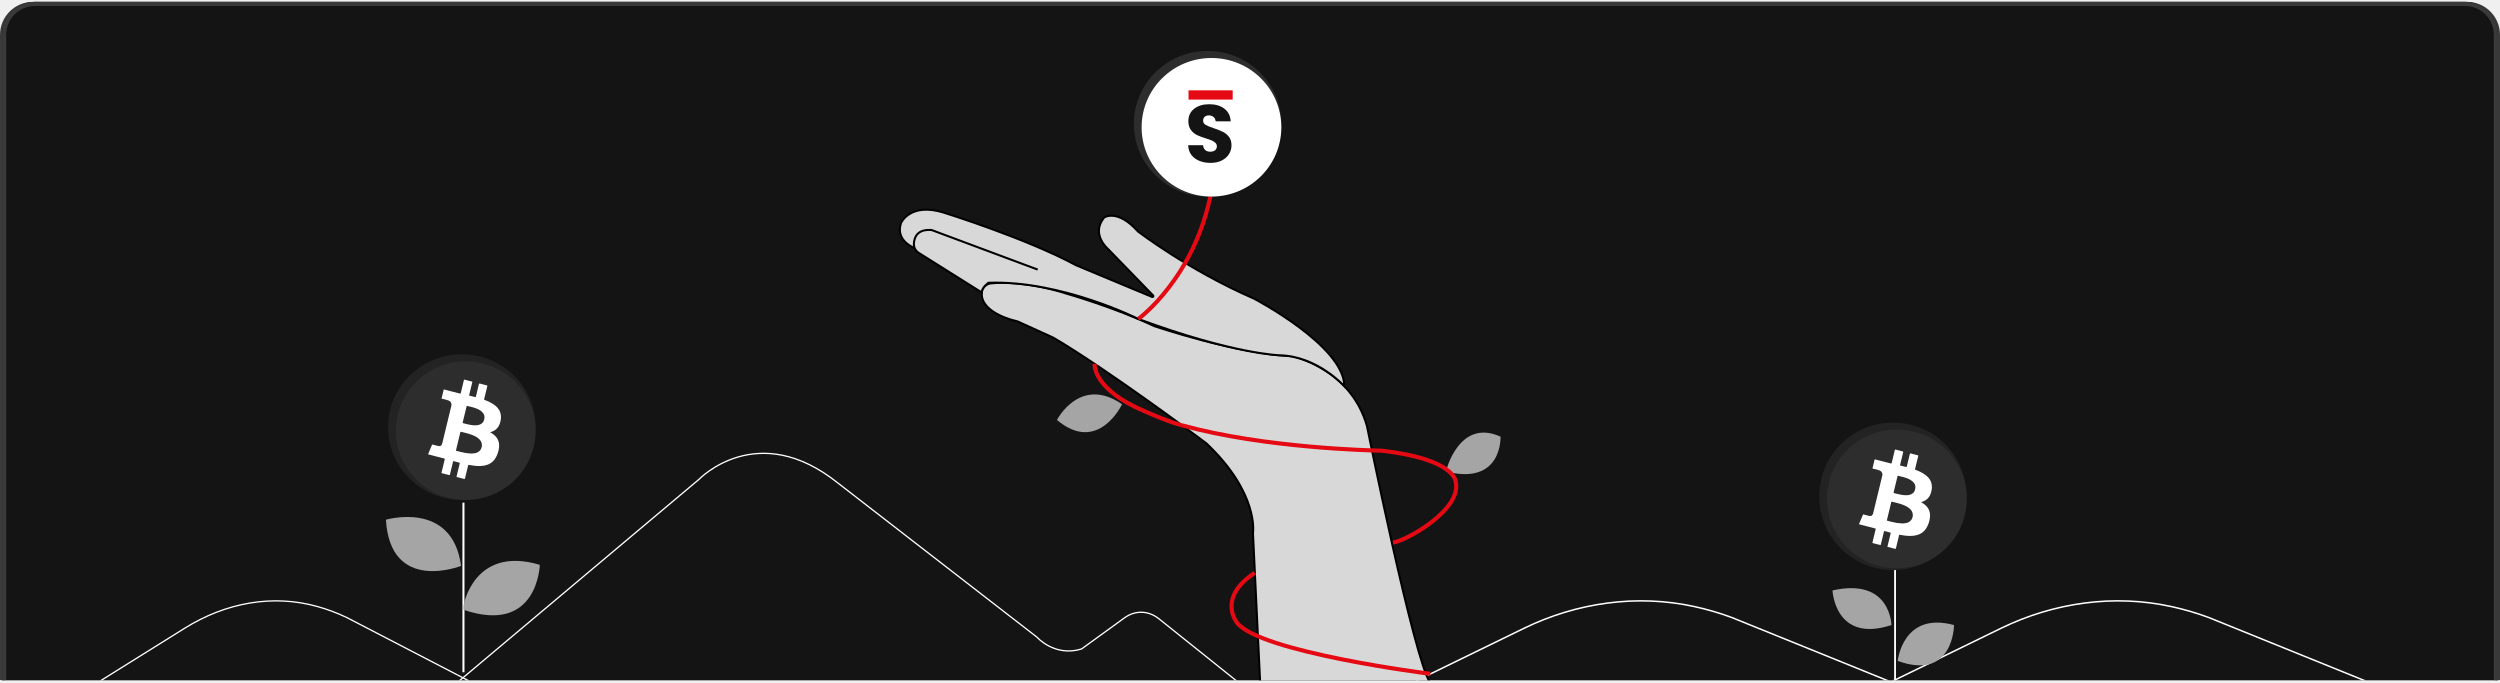
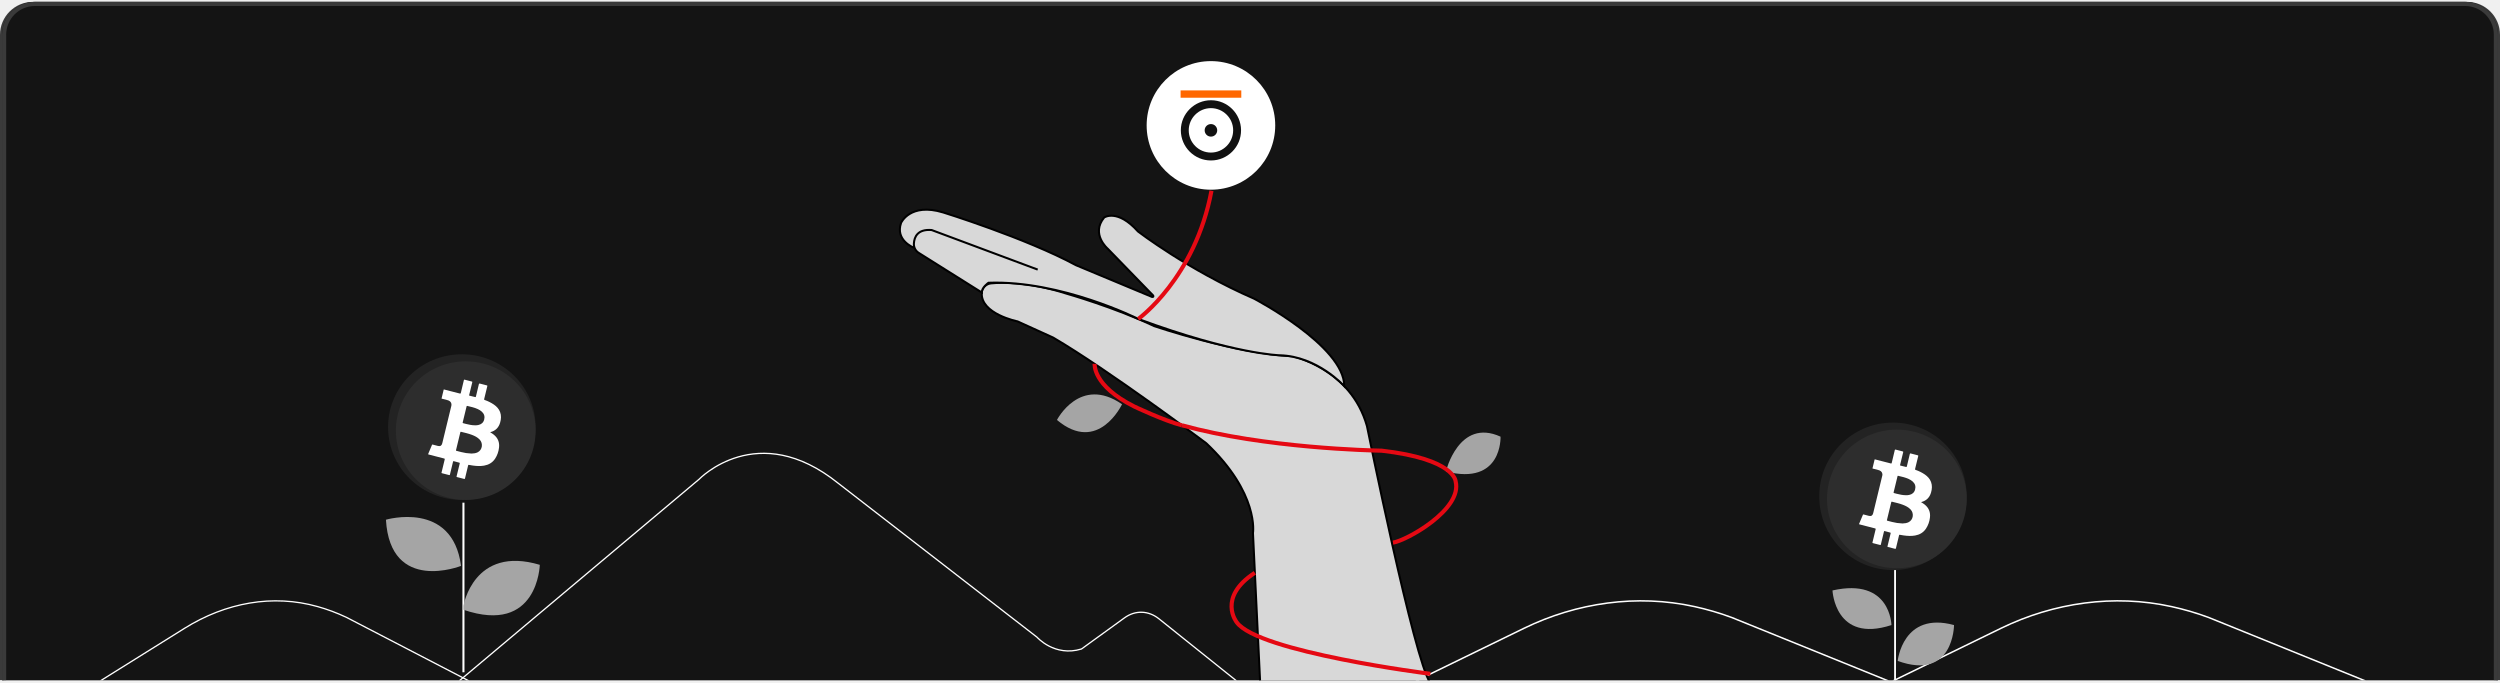
<svg xmlns="http://www.w3.org/2000/svg" width="608" height="166" viewBox="0 0 608 166" fill="none">
-   <mask id="path-1-inside-1_1160_3640" fill="white">
+   <mask id="path-1-inside-1_1795_5473" fill="white">
    <path d="M0 8.455C0 4.037 3.582 0.455 8 0.455H600C604.418 0.455 608 4.037 608 8.455V165.455H0V8.455Z" />
  </mask>
-   <path d="M-1 8.455C-1 3.485 3.029 -0.545 8 -0.545H600C604.971 -0.545 609 3.485 609 8.455H607C607 4.589 603.866 1.455 600 1.455H8C4.134 1.455 1 4.589 1 8.455H-1ZM608 165.455H0H608ZM-1 165.455V8.455C-1 3.485 3.029 -0.545 8 -0.545V1.455C4.134 1.455 1 4.589 1 8.455V165.455H-1ZM600 -0.545C604.971 -0.545 609 3.485 609 8.455V165.455H607V8.455C607 4.589 603.866 1.455 600 1.455V-0.545Z" fill="#3A3A3A" mask="url(#path-1-inside-1_1160_3640)" />
-   <g clip-path="url(#clip0_1160_3640)">
-     <mask id="path-3-inside-2_1160_3640" fill="white">
+   <path d="M-1 8.455C-1 3.485 3.029 -0.545 8 -0.545H600C604.971 -0.545 609 3.485 609 8.455H607C607 4.589 603.866 1.455 600 1.455H8C4.134 1.455 1 4.589 1 8.455H-1ZM608 165.455H0H608ZM-1 165.455V8.455C-1 3.485 3.029 -0.545 8 -0.545V1.455C4.134 1.455 1 4.589 1 8.455V165.455H-1ZM600 -0.545C604.971 -0.545 609 3.485 609 8.455V165.455H607V8.455C607 4.589 603.866 1.455 600 1.455V-0.545Z" fill="#3A3A3A" mask="url(#path-1-inside-1_1795_5473)" />
+   <g clip-path="url(#clip0_1795_5473)">
+     <mask id="path-3-inside-2_1795_5473" fill="white">
      <path d="M0.5 8.455C0.5 4.037 4.082 0.455 8.5 0.455H599.5C603.918 0.455 607.5 4.037 607.5 8.455V165.455H0.5V8.455Z" />
    </mask>
    <path d="M0 165.455V0.455H608V165.455H0Z" fill="#141414" />
-     <path d="M111.12 166.065L170.01 116.565C170.01 116.565 184.2 101.715 203.9 117.565L252.21 154.975C252.21 154.975 256.49 159.835 263.02 157.835L273.47 150.265C276.09 148.365 279.31 148.455 281.86 150.495L301.31 166.065H111.12Z" stroke="white" stroke-width="0.32" stroke-miterlimit="10" />
-     <path d="M343.42 166.065L370.63 152.805C383.48 146.545 398.12 144.455 412.11 147.525C415.03 148.165 418.05 149.025 421.13 150.165L460.37 166.055H343.42V166.065Z" stroke="white" stroke-width="0.37" stroke-miterlimit="10" />
-     <path d="M459.42 166.065L486.63 152.805C499.48 146.545 514.12 144.455 528.11 147.525C531.03 148.165 534.05 149.025 537.13 150.165L576.37 166.055H459.42V166.065Z" stroke="white" stroke-width="0.37" stroke-miterlimit="10" />
-     <path d="M23.64 166.065L44.88 152.805C54.91 146.545 66.34 144.455 77.26 147.525C79.54 148.165 81.9 149.025 84.3 150.165L114.93 166.055H23.64V166.065Z" stroke="white" stroke-width="0.32" stroke-miterlimit="10" />
+     <path d="M111.12 166.063L170.01 116.563C170.01 116.563 184.2 101.713 203.9 117.563L252.21 154.973C252.21 154.973 256.49 159.833 263.02 157.833L273.47 150.263C276.09 148.363 279.31 148.453 281.86 150.493L301.31 166.063H111.12Z" stroke="white" stroke-width="0.32" stroke-miterlimit="10" />
+     <path d="M343.42 166.064L370.63 152.804C383.48 146.544 398.12 144.454 412.11 147.524C415.03 148.164 418.05 149.024 421.13 150.164L460.37 166.054H343.42V166.064Z" stroke="white" stroke-width="0.37" stroke-miterlimit="10" />
+     <path d="M459.42 166.064L486.63 152.804C499.48 146.544 514.12 144.454 528.11 147.524C531.03 148.164 534.05 149.024 537.13 150.164L576.37 166.054H459.42V166.064Z" stroke="white" stroke-width="0.37" stroke-miterlimit="10" />
+     <path d="M23.64 166.064L44.88 152.804C54.91 146.544 66.34 144.454 77.26 147.524C79.54 148.164 81.9 149.024 84.3 150.164L114.93 166.054H23.64V166.064Z" stroke="white" stroke-width="0.32" stroke-miterlimit="10" />
    <path d="M306.47 166.065L304.72 129.645C304.72 129.645 306.29 120.025 293.36 107.795C293.36 107.795 269.58 89.965 256.12 82.095L247.47 78.165C247.47 78.165 238.38 76.345 238.77 71.145C238.86 69.965 239.83 69.035 241.01 68.915C243.88 68.635 250.34 68.525 259.44 71.435C259.44 71.435 271.07 74.755 280.68 79.305C280.68 79.305 300.44 86.035 314.34 86.645C314.34 86.645 328.5 89.615 332.44 103.605C332.44 103.605 343.97 160.705 347.84 166.075H306.47V166.065Z" fill="#D8D8D8" stroke="black" stroke-width="0.5" stroke-miterlimit="10" />
-     <path d="M222.24 60.235C222.24 60.235 217.65 58.485 219.14 54.205C219.14 54.205 221.33 49.225 229.37 51.665C229.37 51.665 249.39 57.875 261.71 64.515L280.2 72.225C280.42 72.315 280.62 72.035 280.45 71.865L269.41 60.495C269.41 60.495 265.21 56.915 268.54 52.885C268.54 52.885 271.77 50.695 276.76 56.295C276.76 56.295 288.91 65.645 305 72.645C305 72.645 326.92 84.105 326.93 93.895C326.93 93.895 320.36 86.615 311.24 86.405C311.24 86.405 300.08 86.165 276.84 77.565C276.84 77.565 258.06 68.125 240.4 68.765C240.4 68.765 238.7 69.945 238.78 71.135L223.43 61.495C222.65 61.005 222.2 60.125 222.26 59.205C222.35 57.675 223.12 55.665 226.58 55.945L252.37 65.565" fill="#D8D8D8" />
-     <path d="M222.24 60.235C222.24 60.235 217.65 58.485 219.14 54.205C219.14 54.205 221.33 49.225 229.37 51.665C229.37 51.665 249.39 57.875 261.71 64.515L280.2 72.225C280.42 72.315 280.62 72.035 280.45 71.865L269.41 60.495C269.41 60.495 265.21 56.915 268.54 52.885C268.54 52.885 271.77 50.695 276.76 56.295C276.76 56.295 288.91 65.645 305 72.645C305 72.645 326.92 84.105 326.93 93.895C326.93 93.895 320.36 86.615 311.24 86.405C311.24 86.405 300.08 86.165 276.84 77.565C276.84 77.565 258.06 68.125 240.4 68.765C240.4 68.765 238.7 69.945 238.78 71.135L223.43 61.495C222.65 61.005 222.2 60.125 222.26 59.205C222.35 57.675 223.12 55.665 226.58 55.945L252.37 65.565" stroke="black" stroke-width="0.5" stroke-miterlimit="10" />
-     <path d="M347.88 163.876C347.88 163.876 305.95 158.606 300.76 151.326C300.76 151.326 295.97 145.306 305.18 139.306" stroke="#E50913" stroke-miterlimit="10" />
-     <path d="M266.22 88.495C266.22 88.495 265.62 93.745 275.87 98.875C275.87 98.875 283.07 102.295 287.45 103.445" stroke="#E50913" stroke-miterlimit="10" />
-     <path d="M276.82 77.576C276.82 77.576 290.67 67.615 294.63 46.395" stroke="#E50913" stroke-miterlimit="10" />
-     <path d="M257.05 102.136C257.05 102.136 262.65 91.236 272.88 98.316C272.88 98.316 267.11 110.586 257.05 102.136Z" fill="#A5A5A5" />
-     <path d="M351.64 114.666C351.64 114.666 354.79 101.576 364.93 106.196C364.93 106.196 365.45 118.166 351.64 114.666Z" fill="#A5A5A5" />
-     <path d="M293.69 47.816C303.598 47.816 311.63 39.886 311.63 30.105C311.63 20.325 303.598 12.396 293.69 12.396C283.782 12.396 275.75 20.325 275.75 30.105C275.75 39.886 283.782 47.816 293.69 47.816Z" fill="#2D2D2D" />
-     <path d="M294.63 47.806C304.013 47.806 311.62 40.261 311.62 30.956C311.62 21.649 304.013 14.105 294.63 14.105C285.247 14.105 277.64 21.649 277.64 30.956C277.64 40.261 285.247 47.806 294.63 47.806Z" fill="white" />
-     <path d="M294.31 44.446C301.683 44.446 307.66 38.406 307.66 30.956C307.66 23.506 301.683 17.466 294.31 17.466C286.937 17.466 280.96 23.506 280.96 30.956C280.96 38.406 286.937 44.446 294.31 44.446Z" fill="white" />
-     <path d="M460.88 165.406V138.636" stroke="white" stroke-width="0.45" stroke-miterlimit="10" />
-     <path d="M461.52 160.736C461.52 160.736 462.74 148.606 475.22 152.016C475.22 152.016 475.16 165.686 461.52 160.736Z" fill="#A5A5A5" />
-     <path d="M460 152.016C460 152.016 459.83 140.396 445.66 143.596C445.66 143.596 446.24 156.526 460 152.016Z" fill="#A5A5A5" />
+     <path d="M222.239 60.235C222.239 60.235 217.649 58.485 219.139 54.205C219.139 54.205 221.329 49.225 229.369 51.665C229.369 51.665 249.389 57.875 261.709 64.515L280.199 72.225C280.419 72.315 280.619 72.035 280.449 71.865L269.409 60.495C269.409 60.495 265.209 56.915 268.539 52.885C268.539 52.885 271.769 50.695 276.759 56.295C276.759 56.295 288.909 65.645 304.999 72.645C304.999 72.645 326.919 84.105 326.929 93.895C326.929 93.895 320.359 86.615 311.239 86.405C311.239 86.405 300.079 86.165 276.839 77.565C276.839 77.565 258.059 68.125 240.399 68.765C240.399 68.765 238.699 69.945 238.779 71.135L223.429 61.495C222.649 61.005 222.199 60.125 222.259 59.205C222.349 57.675 223.119 55.665 226.579 55.945L252.369 65.565" fill="#D8D8D8" />
+     <path d="M222.239 60.235C222.239 60.235 217.649 58.485 219.139 54.205C219.139 54.205 221.329 49.225 229.369 51.665C229.369 51.665 249.389 57.875 261.709 64.515L280.199 72.225C280.419 72.315 280.619 72.035 280.449 71.865L269.409 60.495C269.409 60.495 265.209 56.915 268.539 52.885C268.539 52.885 271.769 50.695 276.759 56.295C276.759 56.295 288.909 65.645 304.999 72.645C304.999 72.645 326.919 84.105 326.929 93.895C326.929 93.895 320.359 86.615 311.239 86.405C311.239 86.405 300.079 86.165 276.839 77.565C276.839 77.565 258.059 68.125 240.399 68.765C240.399 68.765 238.699 69.945 238.779 71.135L223.429 61.495C222.649 61.005 222.199 60.125 222.259 59.205C222.349 57.675 223.119 55.665 226.579 55.945L252.369 65.565" stroke="black" stroke-width="0.5" stroke-miterlimit="10" />
+     <path d="M347.88 163.875C347.88 163.875 305.95 158.605 300.76 151.325C300.76 151.325 295.97 145.305 305.18 139.305" stroke="#E50913" stroke-miterlimit="10" />
+     <path d="M266.22 88.494C266.22 88.494 265.62 93.744 275.87 98.874C275.87 98.874 283.07 102.294 287.45 103.444" stroke="#E50913" stroke-miterlimit="10" />
+     <path d="M276.819 77.575C276.819 77.575 290.669 67.615 294.629 46.395" stroke="#E50913" stroke-miterlimit="10" />
+     <path d="M257.05 102.135C257.05 102.135 262.65 91.235 272.88 98.315C272.88 98.315 267.11 110.585 257.05 102.135Z" fill="#A5A5A5" />
+     <path d="M351.64 114.665C351.64 114.665 354.79 101.575 364.93 106.195C364.93 106.195 365.45 118.165 351.64 114.665Z" fill="#A5A5A5" />
+     <path d="M460.879 165.407V138.637" stroke="white" stroke-width="0.45" stroke-miterlimit="10" />
+     <path d="M461.52 160.735C461.52 160.735 462.74 148.605 475.22 152.015C475.22 152.015 475.16 165.685 461.52 160.735Z" fill="#A5A5A5" />
+     <path d="M459.999 152.017C459.999 152.017 459.829 140.397 445.659 143.597C445.659 143.597 446.239 156.527 459.999 152.017Z" fill="#A5A5A5" />
    <path d="M460.37 138.635C470.272 138.635 478.3 130.608 478.3 120.705C478.3 110.803 470.272 102.775 460.37 102.775C450.467 102.775 442.44 110.803 442.44 120.705C442.44 130.608 450.467 138.635 460.37 138.635Z" fill="#232323" />
    <path d="M461 134.826C468.373 134.826 474.35 128.786 474.35 121.336C474.35 113.885 468.373 107.846 461 107.846C453.627 107.846 447.65 113.885 447.65 121.336C447.65 128.786 453.627 134.826 461 134.826Z" fill="white" />
-     <path d="M461.32 138.185C470.703 138.185 478.31 130.641 478.31 121.335C478.31 112.029 470.703 104.485 461.32 104.485C451.937 104.485 444.33 112.029 444.33 121.335C444.33 130.641 451.937 138.185 461.32 138.185Z" fill="#2D2D2D" />
-     <path d="M112.71 122.245V163.495" stroke="white" stroke-width="0.5" stroke-miterlimit="10" />
-     <path d="M112.13 137.625C112.13 137.625 94.91 144.455 93.86 126.395C93.86 126.395 110.03 121.625 112.13 137.625Z" fill="#A5A5A5" />
-     <path d="M112.71 147.335C112.71 147.335 115.19 132.565 131.28 137.365C131.28 137.365 130.86 154.495 112.71 148.295V147.335Z" fill="#A5A5A5" />
-     <path d="M112.32 121.585C122.228 121.585 130.26 113.656 130.26 103.875C130.26 94.094 122.228 86.165 112.32 86.165C102.412 86.165 94.38 94.094 94.38 103.875C94.38 113.656 102.412 121.585 112.32 121.585Z" fill="#232323" />
-     <path d="M113.27 121.585C122.653 121.585 130.26 114.041 130.26 104.735C130.26 95.429 122.653 87.885 113.27 87.885C103.886 87.885 96.28 95.429 96.28 104.735C96.28 114.041 103.886 121.585 113.27 121.585Z" fill="#2D2D2D" />
-     <path d="M112.94 118.225C120.313 118.225 126.29 112.185 126.29 104.735C126.29 97.285 120.313 91.245 112.94 91.245C105.567 91.245 99.59 97.285 99.59 104.735C99.59 112.185 105.567 118.225 112.94 118.225Z" fill="#2D2D2D" />
+     <path d="M461.319 138.184C470.703 138.184 478.309 130.64 478.309 121.334C478.309 112.028 470.703 104.484 461.319 104.484C451.936 104.484 444.329 112.028 444.329 121.334C444.329 130.64 451.936 138.184 461.319 138.184Z" fill="#2D2D2D" />
+     <path d="M112.709 122.244V163.494" stroke="white" stroke-width="0.5" stroke-miterlimit="10" />
+     <path d="M112.129 137.624C112.129 137.624 94.909 144.454 93.859 126.394C93.859 126.394 110.029 121.624 112.129 137.624Z" fill="#A5A5A5" />
+     <path d="M112.709 147.334C112.709 147.334 115.189 132.564 131.279 137.364C131.279 137.364 130.859 154.494 112.709 148.294V147.334Z" fill="#A5A5A5" />
+     <path d="M112.319 121.584C122.227 121.584 130.259 113.655 130.259 103.874C130.259 94.093 122.227 86.164 112.319 86.164C102.411 86.164 94.379 94.093 94.379 103.874C94.379 113.655 102.411 121.584 112.319 121.584Z" fill="#232323" />
+     <path d="M113.269 121.583C122.653 121.583 130.259 114.039 130.259 104.733C130.259 95.427 122.653 87.883 113.269 87.883C103.886 87.883 96.279 95.427 96.279 104.733C96.279 114.039 103.886 121.583 113.269 121.583Z" fill="#2D2D2D" />
+     <path d="M112.939 118.224C120.312 118.224 126.289 112.184 126.289 104.734C126.289 97.284 120.312 91.244 112.939 91.244C105.566 91.244 99.589 97.284 99.589 104.734C99.589 112.184 105.566 118.224 112.939 118.224Z" fill="#2D2D2D" />
    <path d="M287.46 103.436C307.51 109.006 333.74 109.566 336.03 109.606C353.85 111.646 354.01 117.066 354.01 117.066C355.74 123.876 342.04 131.486 338.77 131.966" stroke="#E50913" stroke-miterlimit="10" />
-     <path d="M299.79 21.975H289.05V24.225H299.79V21.975Z" fill="#E50913" />
-     <path d="M294.41 39.615C293.39 39.615 292.48 39.445 291.67 39.115C290.86 38.785 290.21 38.295 289.72 37.645C289.24 36.995 288.99 36.215 288.97 35.305H292.58C292.63 35.825 292.81 36.215 293.12 36.495C293.42 36.755 293.82 36.895 294.31 36.895C294.8 36.895 295.21 36.785 295.5 36.555C295.79 36.315 295.94 35.995 295.94 35.585C295.94 35.245 295.82 34.955 295.58 34.735C295.35 34.505 295.07 34.325 294.73 34.175C294.4 34.025 293.92 33.865 293.3 33.675C292.4 33.395 291.67 33.115 291.1 32.845C290.53 32.565 290.04 32.155 289.63 31.615C289.22 31.075 289.01 30.365 289.01 29.495C289.01 28.195 289.48 27.185 290.42 26.455C291.36 25.715 292.58 25.345 294.09 25.345C295.63 25.345 296.86 25.715 297.8 26.455C298.74 27.185 299.24 28.205 299.31 29.515H295.64C295.61 29.065 295.45 28.715 295.14 28.465C294.84 28.205 294.45 28.065 293.97 28.065C293.56 28.065 293.23 28.175 292.98 28.405C292.73 28.615 292.6 28.925 292.6 29.335C292.6 29.785 292.81 30.135 293.24 30.385C293.66 30.635 294.33 30.905 295.23 31.195C296.13 31.495 296.86 31.795 297.41 32.065C297.98 32.345 298.47 32.745 298.88 33.275C299.29 33.805 299.5 34.485 299.5 35.325C299.5 36.115 299.29 36.845 298.88 37.485C298.48 38.135 297.9 38.645 297.13 39.035C296.36 39.415 295.46 39.615 294.41 39.615Z" fill="#141414" />
+     <g clip-path="url(#clip1_1795_5473)">
+       <path d="M294.5 46.136C303.136 46.136 310.136 39.135 310.136 30.5C310.136 21.864 303.136 14.863 294.5 14.863C285.864 14.863 278.864 21.864 278.864 30.5C278.864 39.135 285.864 46.136 294.5 46.136Z" fill="white" />
+       <path d="M294.522 39.024C290.524 39.054 287.164 35.764 287.179 31.656C287.194 27.648 290.488 24.371 294.528 24.379C298.542 24.387 301.788 27.642 301.824 31.633C301.862 35.756 298.497 39.037 294.523 39.023L294.522 39.024ZM294.488 26.298C291.527 26.31 289.104 28.718 289.1 31.691C289.097 34.668 291.516 37.103 294.486 37.107C297.467 37.111 299.888 34.695 299.905 31.721C299.922 28.673 297.42 26.294 294.488 26.298Z" fill="#111111" />
+       <path d="M296.026 31.713C296.017 32.561 295.33 33.235 294.483 33.225C293.63 33.216 292.962 32.525 292.975 31.664C292.988 30.827 293.676 30.166 294.524 30.174C295.362 30.182 296.035 30.87 296.026 31.712V31.713Z" fill="#111111" />
+       <path d="M287.119 23.773L301.882 23.773V21.979H287.119V23.773Z" fill="#FF6700" />
+     </g>
    <path d="M467.206 122.128C467.523 122.302 467.826 122.503 468.11 122.73C469.101 123.54 469.521 124.594 469.361 125.885C469.255 126.843 468.927 127.76 468.404 128.559C467.76 129.522 466.846 130.043 465.744 130.238C464.83 130.4 463.918 130.348 463.006 130.222C462.674 130.177 462.344 130.119 462.016 130.056C461.909 130.035 461.876 130.07 461.852 130.175C461.601 131.229 461.34 132.281 461.091 133.337C461.056 133.486 461.014 133.512 460.868 133.472C460.292 133.312 459.711 133.166 459.132 133.022C459.025 132.998 459.014 132.968 459.038 132.865C459.296 131.817 459.546 130.766 459.804 129.719C459.833 129.6 459.822 129.551 459.698 129.52C459.249 129.406 458.801 129.286 458.355 129.158C458.241 129.125 458.208 129.158 458.182 129.268C457.931 130.323 457.671 131.376 457.421 132.43C457.392 132.549 457.359 132.569 457.246 132.54C456.66 132.384 456.072 132.233 455.481 132.087C455.374 132.061 455.36 132.015 455.384 131.911C455.644 130.853 455.895 129.793 456.156 128.732C456.19 128.595 456.163 128.55 456.033 128.513C454.756 128.184 453.489 127.855 452.217 127.526C452.127 127.503 452.099 127.48 452.142 127.381C452.452 126.651 452.759 125.92 453.062 125.189C453.1 125.096 453.148 125.098 453.229 125.121C453.667 125.239 454.104 125.362 454.546 125.463C455.097 125.589 455.422 125.367 455.558 124.805C455.978 123.073 456.397 121.34 456.818 119.608C457.137 118.293 457.456 116.977 457.775 115.662C457.904 115.129 457.633 114.616 457.102 114.406C456.689 114.261 456.266 114.143 455.838 114.054C455.713 114.022 455.588 113.988 455.462 113.964C455.393 113.951 455.383 113.924 455.399 113.854C455.566 113.172 455.733 112.489 455.894 111.803C455.921 111.681 455.992 111.72 456.057 111.737C456.562 111.865 457.064 111.999 457.569 112.126C458.333 112.317 459.09 112.537 459.858 112.713C459.985 112.743 460.033 112.726 460.066 112.588C460.31 111.548 460.566 110.506 460.81 109.471C460.841 109.34 460.879 109.303 461.012 109.339C461.589 109.497 462.169 109.645 462.749 109.788C462.871 109.818 462.883 109.867 462.855 109.984C462.602 111.011 462.356 112.04 462.104 113.067C462.077 113.177 462.088 113.209 462.201 113.235C462.652 113.337 463.103 113.447 463.551 113.564C463.679 113.599 463.716 113.556 463.744 113.438C463.983 112.434 464.227 111.432 464.464 110.428C464.497 110.29 464.535 110.24 464.688 110.283C465.258 110.442 465.833 110.587 466.408 110.728C466.521 110.756 466.543 110.794 466.514 110.911C466.257 111.959 466.009 113.009 465.748 114.056C465.715 114.19 465.748 114.229 465.863 114.275C466.662 114.543 467.421 114.92 468.123 115.396C468.781 115.859 469.327 116.425 469.623 117.207C469.942 118.063 469.879 118.924 469.63 119.782C469.279 120.995 468.507 121.763 467.314 122.084C467.274 122.09 467.247 122.105 467.206 122.128ZM462.583 127.302H462.721C463.219 127.286 463.708 127.23 464.162 127.003C465.31 126.429 465.556 124.855 464.649 123.897C464.118 123.338 463.456 123.02 462.763 122.754C461.912 122.426 461.016 122.237 460.131 122.017C460.002 121.985 459.977 122.027 459.951 122.138C459.605 123.585 459.256 125.029 458.902 126.473C458.873 126.589 458.908 126.617 459.008 126.642C459.388 126.736 459.765 126.842 460.144 126.937C460.941 127.149 461.758 127.27 462.58 127.297L462.583 127.302ZM463.5 120.44C463.773 120.445 464.046 120.421 464.314 120.368C465.024 120.215 465.537 119.82 465.743 119.082C465.949 118.344 465.78 117.679 465.211 117.146C464.909 116.872 464.567 116.65 464.196 116.489C463.37 116.108 462.488 115.917 461.609 115.714C461.503 115.688 461.494 115.756 461.476 115.832C461.349 116.361 461.22 116.891 461.09 117.42C460.904 118.188 460.719 118.963 460.527 119.732C460.5 119.842 460.518 119.89 460.634 119.916C460.855 119.965 461.071 120.034 461.291 120.09C462.017 120.265 462.745 120.432 463.497 120.435L463.5 120.44Z" fill="white" />
    <path d="M119.206 105.128C119.523 105.302 119.826 105.503 120.11 105.73C121.101 106.54 121.521 107.594 121.361 108.885C121.255 109.843 120.927 110.76 120.404 111.559C119.76 112.522 118.846 113.043 117.744 113.238C116.83 113.4 115.918 113.348 115.006 113.222C114.674 113.177 114.344 113.119 114.016 113.056C113.909 113.035 113.876 113.07 113.852 113.175C113.601 114.229 113.34 115.281 113.091 116.337C113.056 116.486 113.014 116.512 112.868 116.472C112.292 116.312 111.711 116.166 111.132 116.022C111.025 115.998 111.014 115.968 111.038 115.865C111.296 114.817 111.546 113.766 111.804 112.719C111.833 112.6 111.822 112.551 111.698 112.52C111.249 112.406 110.801 112.286 110.355 112.158C110.241 112.125 110.208 112.158 110.182 112.268C109.931 113.323 109.671 114.376 109.421 115.43C109.392 115.549 109.359 115.569 109.246 115.54C108.66 115.384 108.072 115.233 107.481 115.087C107.374 115.061 107.36 115.015 107.384 114.911C107.644 113.853 107.895 112.793 108.156 111.732C108.19 111.595 108.163 111.55 108.033 111.513C106.756 111.184 105.489 110.855 104.217 110.526C104.127 110.503 104.099 110.48 104.142 110.381C104.452 109.651 104.759 108.92 105.062 108.189C105.1 108.096 105.148 108.098 105.229 108.121C105.667 108.239 106.104 108.362 106.546 108.463C107.097 108.589 107.422 108.367 107.558 107.805C107.978 106.073 108.397 104.34 108.818 102.608C109.137 101.293 109.456 99.978 109.775 98.662C109.904 98.129 109.633 97.616 109.102 97.406C108.689 97.261 108.266 97.143 107.838 97.054C107.713 97.022 107.588 96.988 107.462 96.964C107.393 96.951 107.383 96.924 107.399 96.855C107.566 96.171 107.733 95.489 107.894 94.803C107.921 94.681 107.992 94.72 108.057 94.737C108.562 94.865 109.064 94.999 109.569 95.126C110.333 95.317 111.09 95.537 111.858 95.713C111.985 95.743 112.033 95.727 112.066 95.588C112.31 94.548 112.566 93.506 112.81 92.471C112.841 92.34 112.879 92.303 113.012 92.339C113.589 92.497 114.169 92.645 114.749 92.788C114.871 92.818 114.883 92.867 114.855 92.984C114.602 94.011 114.356 95.04 114.104 96.067C114.077 96.177 114.088 96.209 114.201 96.235C114.652 96.337 115.103 96.447 115.551 96.564C115.679 96.599 115.716 96.556 115.744 96.438C115.983 95.434 116.227 94.432 116.464 93.428C116.497 93.29 116.535 93.24 116.688 93.283C117.258 93.442 117.833 93.587 118.408 93.728C118.521 93.755 118.543 93.794 118.514 93.911C118.257 94.959 118.009 96.009 117.748 97.056C117.715 97.19 117.748 97.229 117.863 97.275C118.662 97.543 119.421 97.92 120.123 98.396C120.781 98.859 121.327 99.425 121.623 100.207C121.942 101.063 121.879 101.924 121.63 102.782C121.279 103.995 120.507 104.763 119.314 105.084C119.274 105.09 119.247 105.105 119.206 105.128ZM114.583 110.302H114.721C115.219 110.286 115.708 110.23 116.162 110.003C117.31 109.429 117.556 107.855 116.649 106.897C116.118 106.338 115.456 106.02 114.763 105.754C113.912 105.426 113.016 105.237 112.131 105.017C112.002 104.985 111.977 105.027 111.951 105.138C111.605 106.585 111.256 108.029 110.902 109.473C110.873 109.589 110.908 109.617 111.008 109.642C111.388 109.736 111.765 109.842 112.144 109.937C112.941 110.149 113.758 110.27 114.58 110.297L114.583 110.302ZM115.5 103.44C115.773 103.445 116.046 103.421 116.314 103.368C117.024 103.215 117.537 102.82 117.743 102.082C117.949 101.344 117.78 100.679 117.211 100.146C116.909 99.872 116.567 99.65 116.196 99.489C115.37 99.108 114.488 98.918 113.609 98.714C113.503 98.688 113.494 98.756 113.476 98.832C113.349 99.361 113.22 99.891 113.09 100.42C112.904 101.188 112.719 101.963 112.527 102.732C112.5 102.842 112.518 102.89 112.634 102.916C112.855 102.965 113.071 103.034 113.291 103.09C114.017 103.265 114.745 103.432 115.497 103.435L115.5 103.44Z" fill="white" />
  </g>
-   <path d="M-0.5 8.455C-0.5 3.485 3.529 -0.545 8.5 -0.545H599.5C604.471 -0.545 608.5 3.485 608.5 8.455H606.5C606.5 4.589 603.366 1.455 599.5 1.455H8.5C4.634 1.455 1.5 4.589 1.5 8.455H-0.5ZM607.5 165.455H0.5H607.5ZM-0.5 165.455V8.455C-0.5 3.485 3.529 -0.545 8.5 -0.545V1.455C4.634 1.455 1.5 4.589 1.5 8.455V165.455H-0.5ZM599.5 -0.545C604.471 -0.545 608.5 3.485 608.5 8.455V165.455H606.5V8.455C606.5 4.589 603.366 1.455 599.5 1.455V-0.545Z" fill="#3A3A3A" mask="url(#path-3-inside-2_1160_3640)" />
+   <path d="M-0.5 8.455C-0.5 3.485 3.529 -0.545 8.5 -0.545H599.5C604.471 -0.545 608.5 3.485 608.5 8.455H606.5C606.5 4.589 603.366 1.455 599.5 1.455H8.5C4.634 1.455 1.5 4.589 1.5 8.455H-0.5ZM607.5 165.455H0.5H607.5ZM-0.5 165.455V8.455C-0.5 3.485 3.529 -0.545 8.5 -0.545V1.455C4.634 1.455 1.5 4.589 1.5 8.455V165.455H-0.5ZM599.5 -0.545C604.471 -0.545 608.5 3.485 608.5 8.455V165.455H606.5V8.455C606.5 4.589 603.366 1.455 599.5 1.455V-0.545Z" fill="#3A3A3A" mask="url(#path-3-inside-2_1795_5473)" />
  <defs>
-     <clipPath id="clip0_1160_3640">
+     <clipPath id="clip0_1795_5473">
      <path d="M0.5 8.455C0.5 4.037 4.082 0.455 8.5 0.455H599.5C603.918 0.455 607.5 4.037 607.5 8.455V165.455H0.5V8.455Z" fill="white" />
+     </clipPath>
+     <clipPath id="clip1_1795_5473">
+       <rect width="33" height="33" fill="white" transform="translate(278 14)" />
    </clipPath>
  </defs>
</svg>
